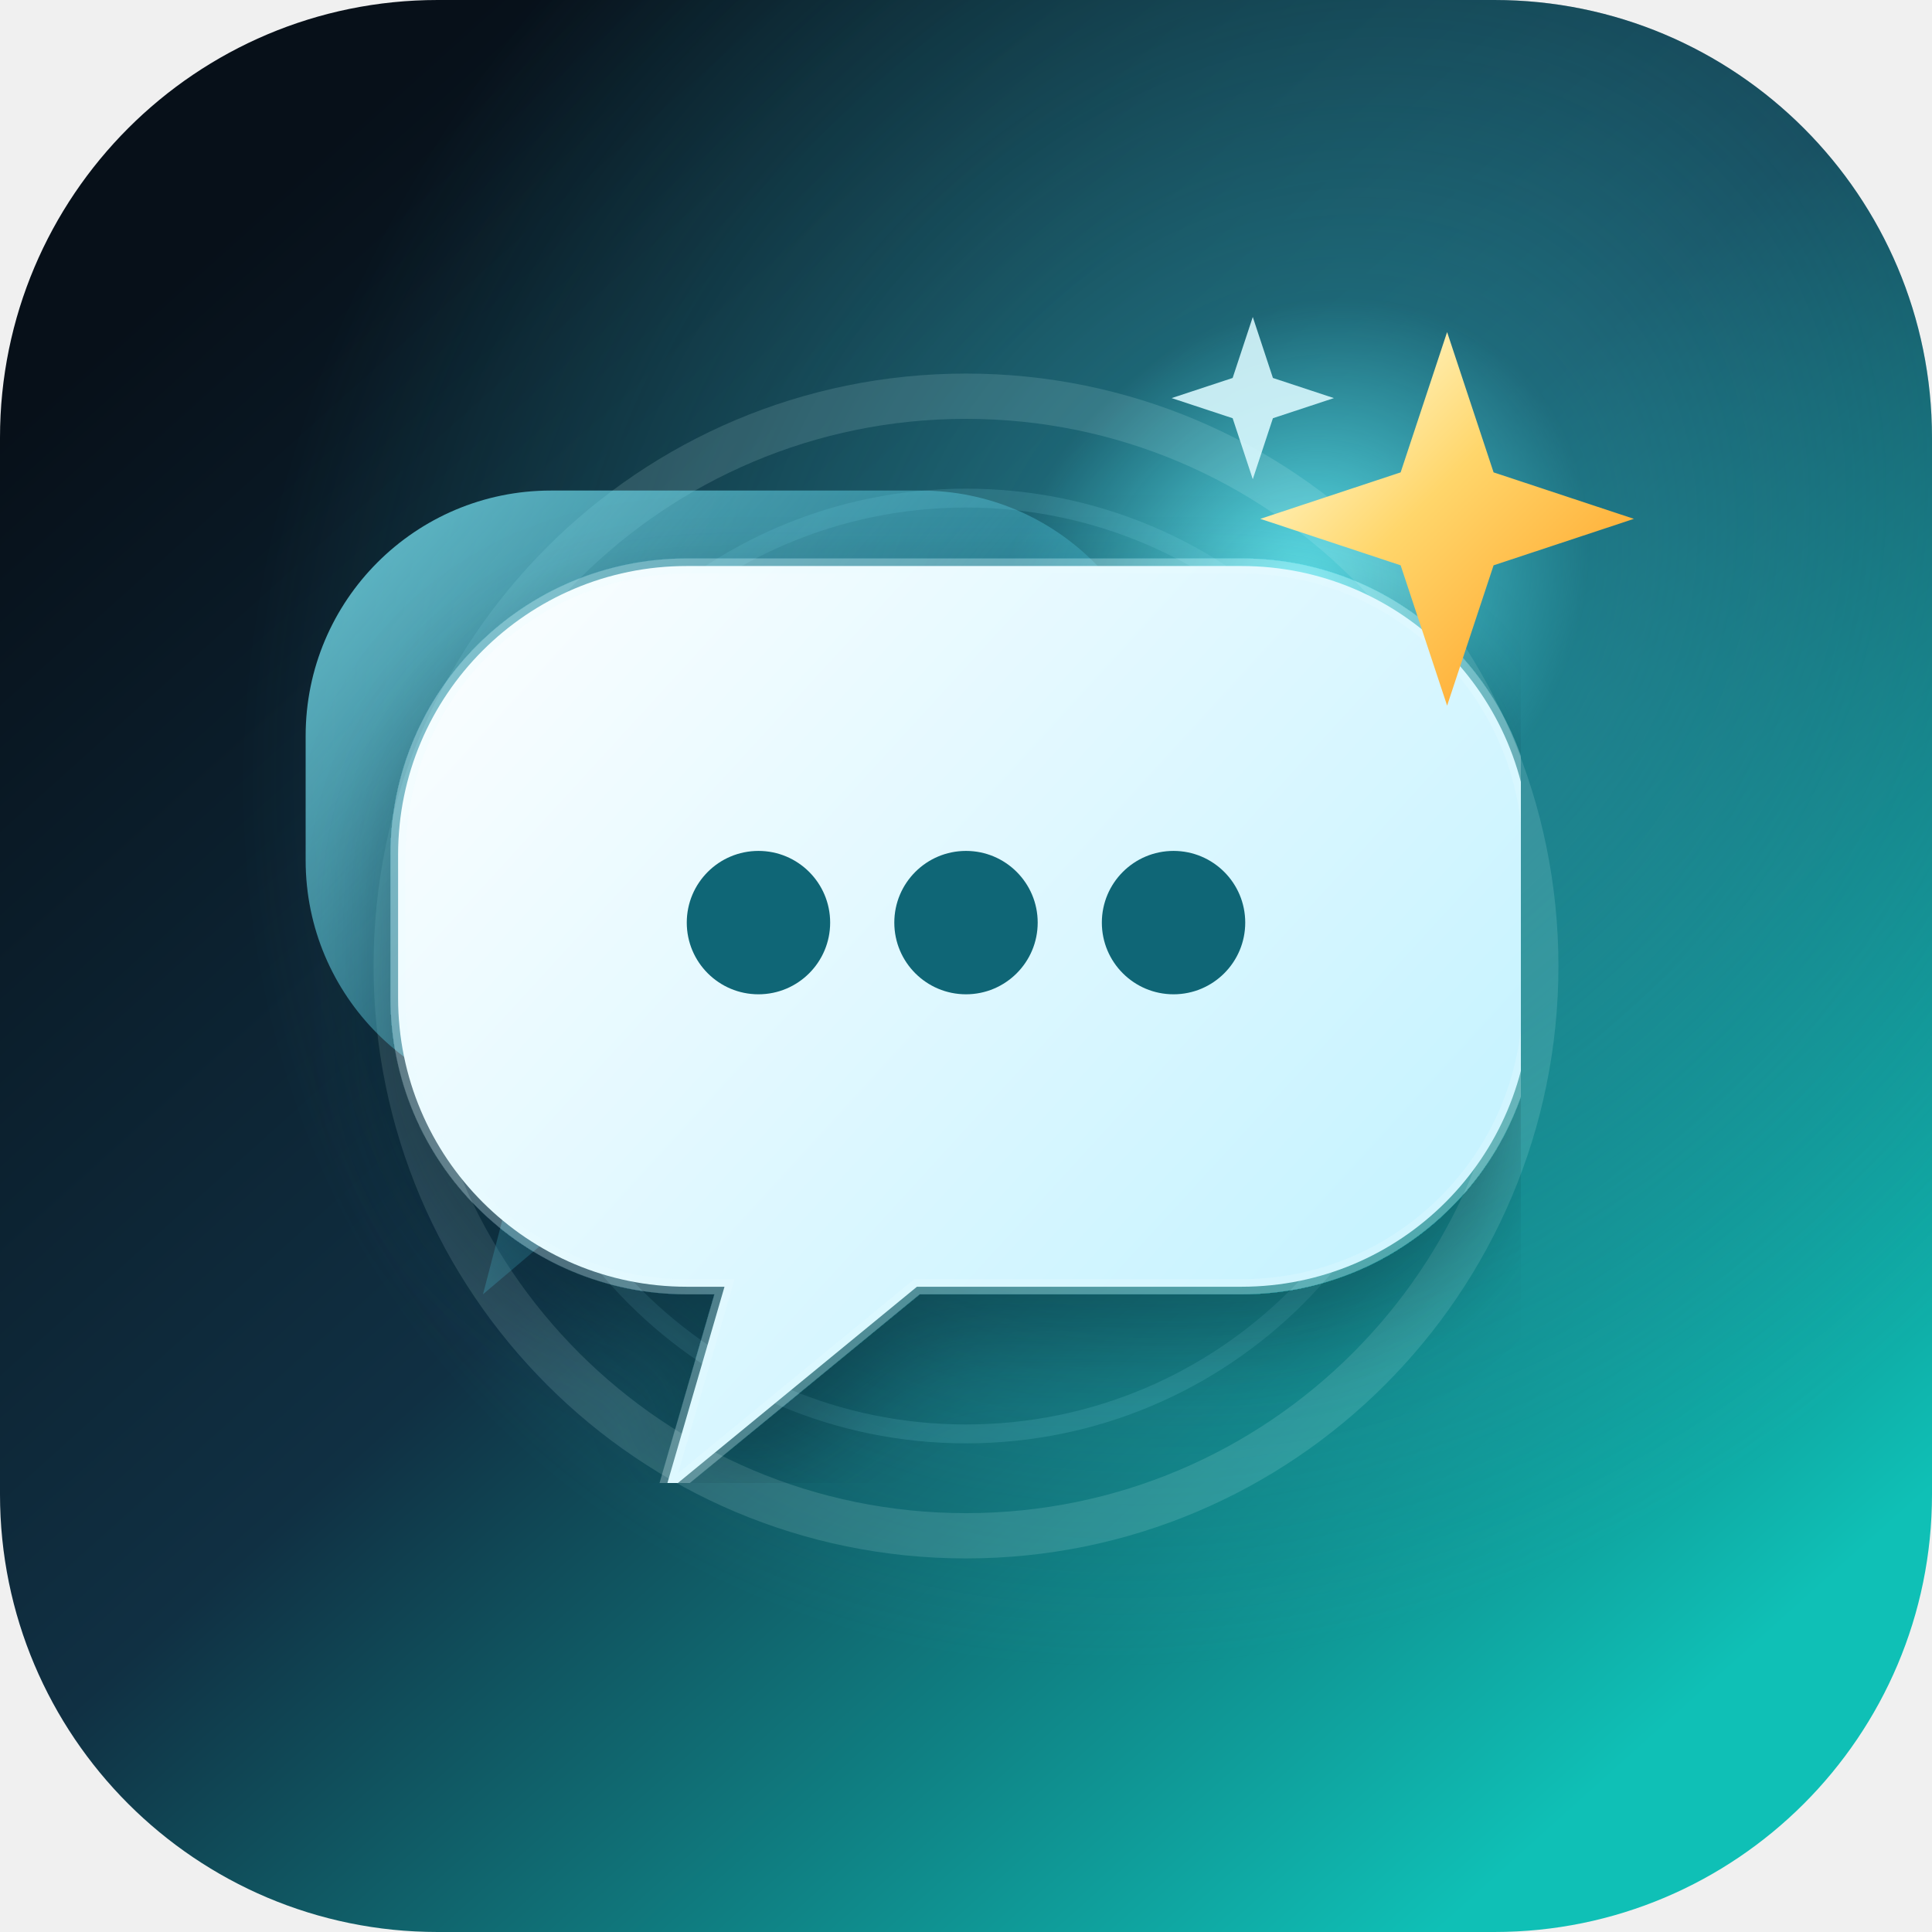
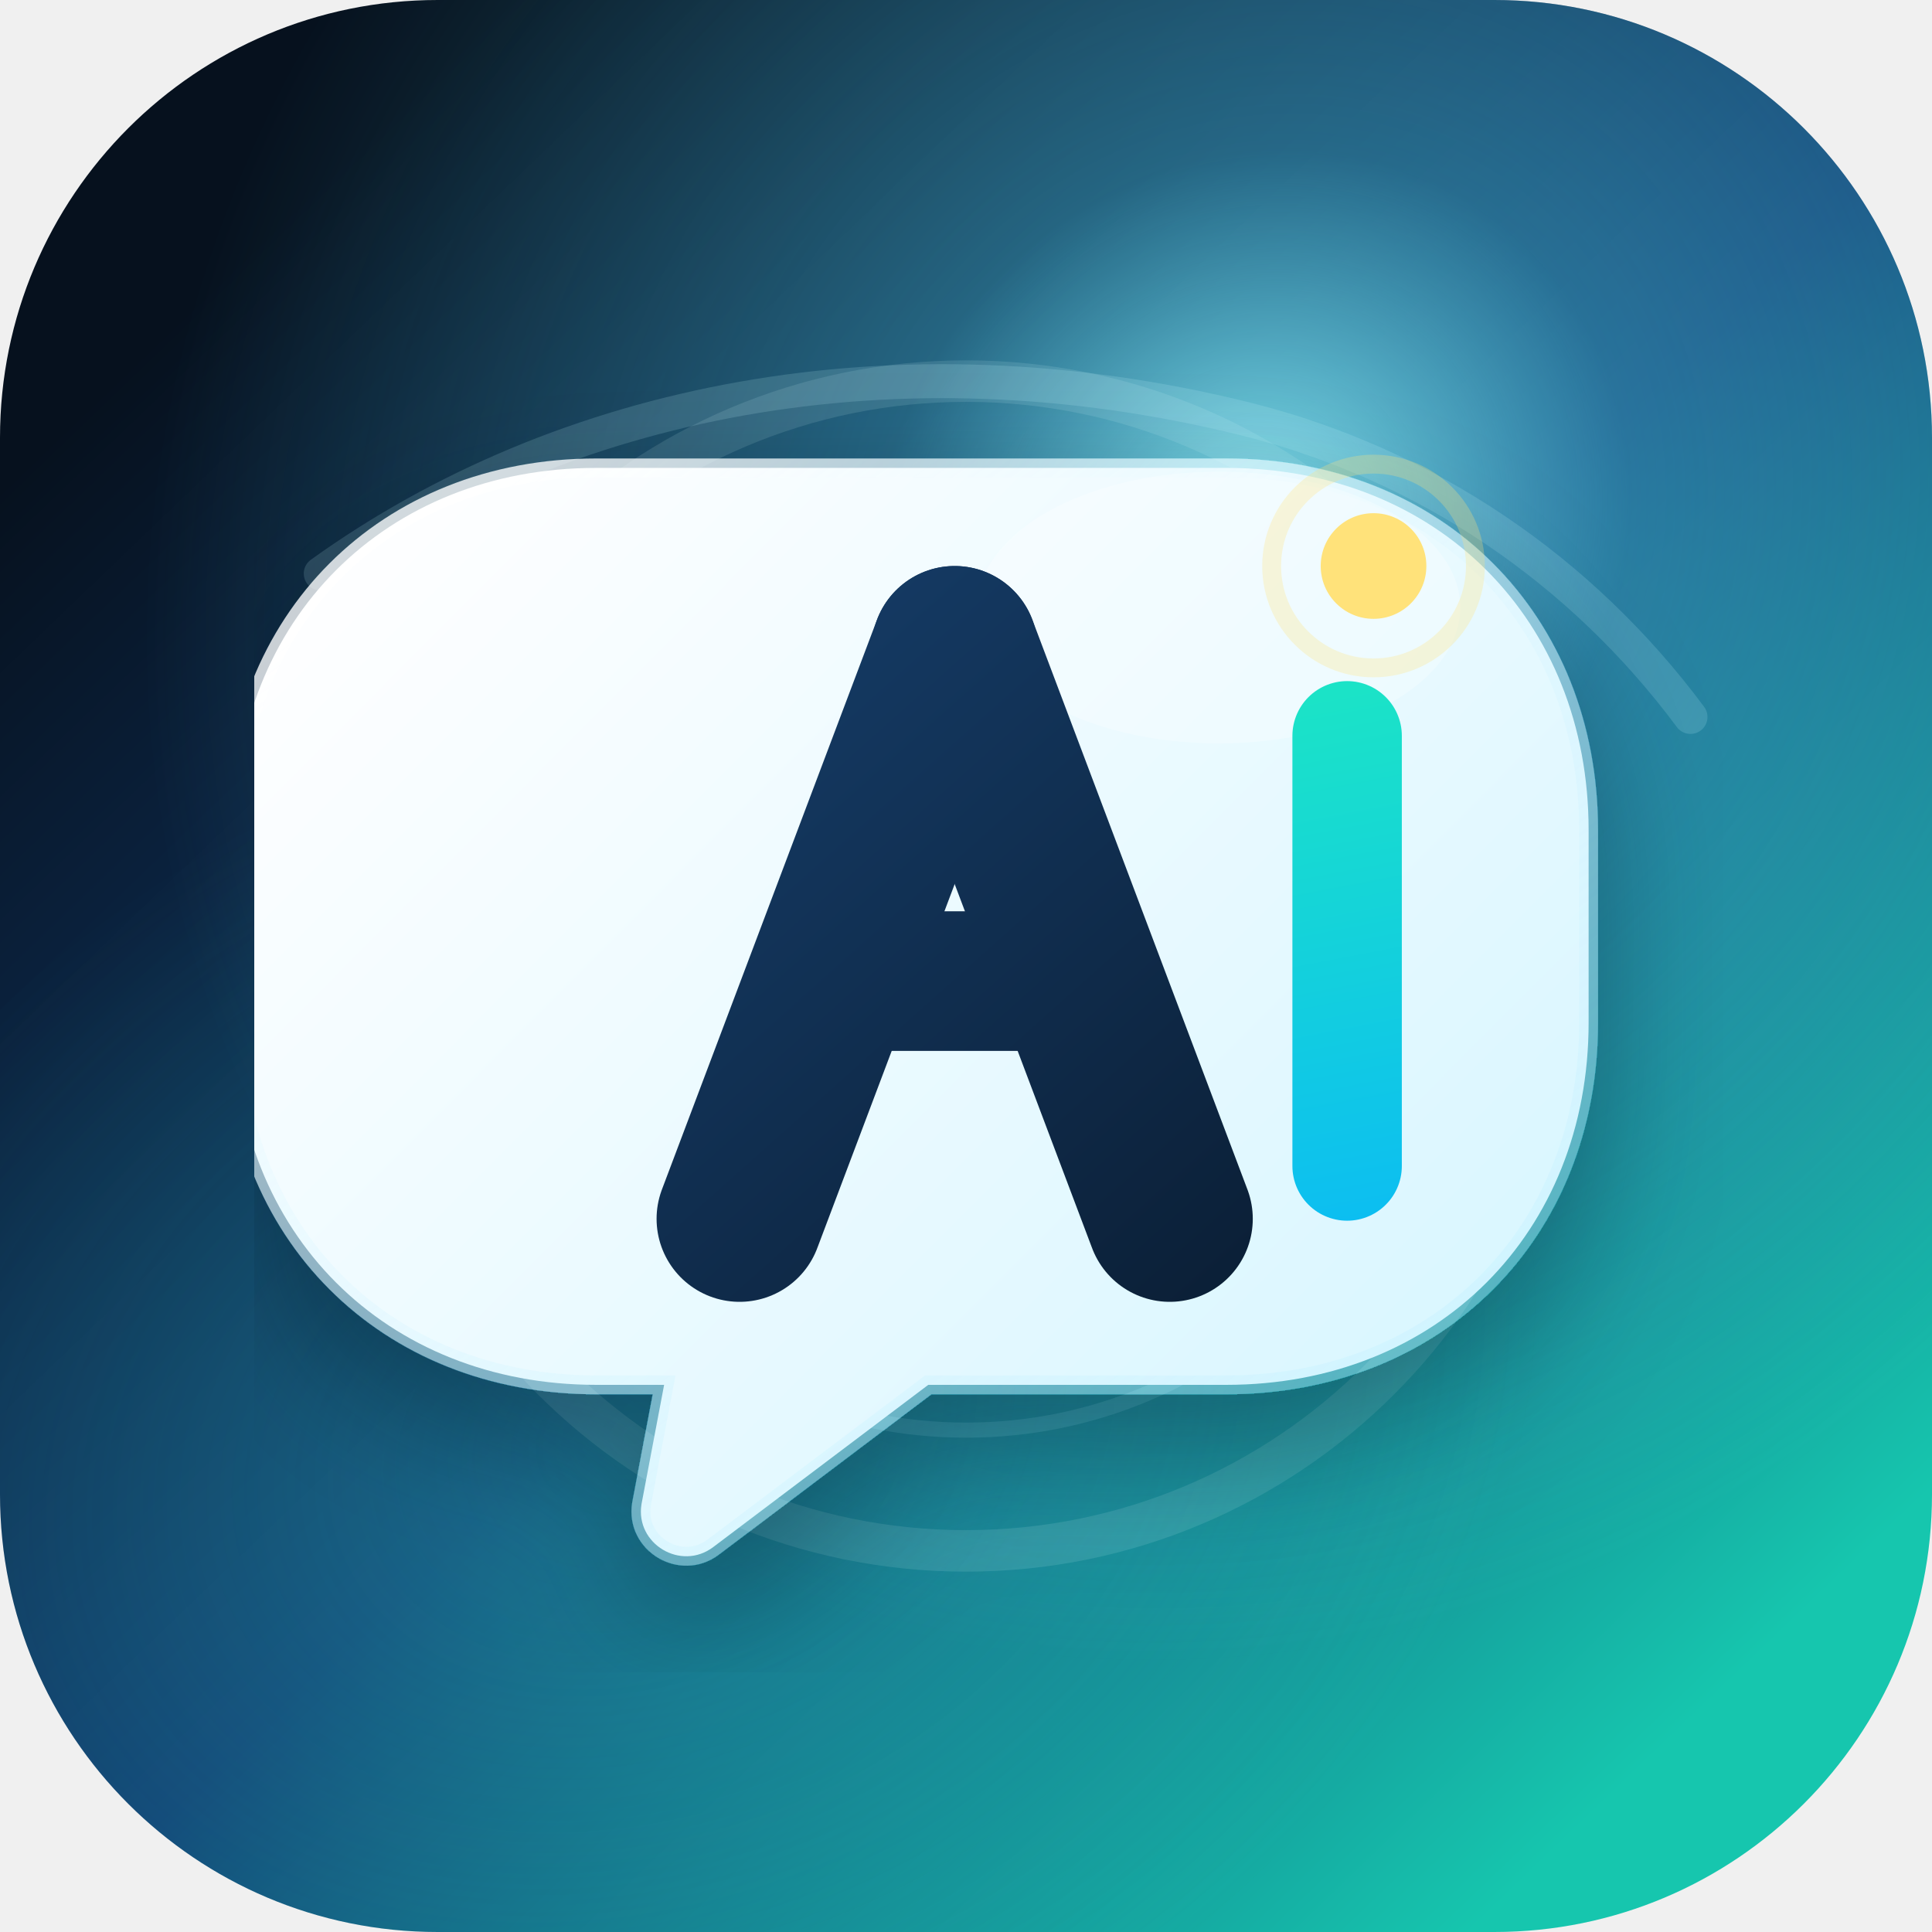
<svg xmlns="http://www.w3.org/2000/svg" width="1024" height="1024" viewBox="0 0 1024 1024" fill="none">
  <defs>
-     <linearGradient id="bg" x1="140" y1="104" x2="876" y2="922" gradientUnits="userSpaceOnUse">
-       <stop offset="0" stop-color="#071019" />
-       <stop offset="0.48" stop-color="#103043" />
-       <stop offset="1" stop-color="#0FC0B6" />
+     <linearGradient id="bg" x1="136" y1="128" x2="892" y2="916" gradientUnits="userSpaceOnUse">
+       <stop offset="0" stop-color="#06111E" />
+       <stop offset="0.52" stop-color="#123D72" />
+       <stop offset="1" stop-color="#16C6AE" />
    </linearGradient>
-     <radialGradient id="glow" cx="0" cy="0" r="1" gradientUnits="userSpaceOnUse" gradientTransform="translate(684 316) rotate(129.964) scale(612 512)">
-       <stop stop-color="#6CF7FF" stop-opacity="0.95" />
-       <stop offset="0.28" stop-color="#39D5E2" stop-opacity="0.36" />
-       <stop offset="1" stop-color="#39D5E2" stop-opacity="0" />
+     <radialGradient id="halo" cx="0" cy="0" r="1" gradientUnits="userSpaceOnUse" gradientTransform="translate(662 282) rotate(124.216) scale(620 566)">
+       <stop stop-color="#96F8FF" stop-opacity="0.92" />
+       <stop offset="0.34" stop-color="#55DDF0" stop-opacity="0.34" />
+       <stop offset="1" stop-color="#55DDF0" stop-opacity="0" />
    </radialGradient>
-     <linearGradient id="bubbleFront" x1="318" y1="280" x2="724" y2="652" gradientUnits="userSpaceOnUse">
-       <stop offset="0" stop-color="#F8FDFF" />
-       <stop offset="1" stop-color="#C8F3FF" />
+     <radialGradient id="spot" cx="0" cy="0" r="1" gradientUnits="userSpaceOnUse" gradientTransform="translate(338 760) rotate(-20.556) scale(492 382)">
+       <stop stop-color="#2EF1D5" stop-opacity="0.28" />
+       <stop offset="1" stop-color="#2EF1D5" stop-opacity="0" />
+     </radialGradient>
+     <linearGradient id="bubbleFill" x1="258" y1="244" x2="772" y2="756" gradientUnits="userSpaceOnUse">
+       <stop offset="0" stop-color="#FDFEFF" />
+       <stop offset="1" stop-color="#D8F6FF" />
    </linearGradient>
-     <linearGradient id="bubbleBack" x1="246" y1="248" x2="548" y2="520" gradientUnits="userSpaceOnUse">
-       <stop stop-color="#7AE8F8" stop-opacity="0.72" />
-       <stop offset="1" stop-color="#3AB5D2" stop-opacity="0.14" />
+     <linearGradient id="bubbleStroke" x1="320" y1="220" x2="712" y2="768" gradientUnits="userSpaceOnUse">
+       <stop stop-color="#FFFFFF" stop-opacity="0.78" />
+       <stop offset="1" stop-color="#BFEFFF" stop-opacity="0.34" />
    </linearGradient>
-     <linearGradient id="spark" x1="704" y1="196" x2="826" y2="318" gradientUnits="userSpaceOnUse">
-       <stop stop-color="#FFF8CC" />
-       <stop offset="0.5" stop-color="#FFD66B" />
-       <stop offset="1" stop-color="#FFB33D" />
+     <linearGradient id="glyph" x1="376" y1="332" x2="708" y2="704" gradientUnits="userSpaceOnUse">
+       <stop stop-color="#153C67" />
+       <stop offset="1" stop-color="#0A1C31" />
    </linearGradient>
-     <filter id="shadow" x="146" y="178" width="660" height="608" filterUnits="userSpaceOnUse" color-interpolation-filters="sRGB">
+     <linearGradient id="cursor" x1="694" y1="370" x2="746" y2="642" gradientUnits="userSpaceOnUse">
+       <stop stop-color="#1BE3C7" />
+       <stop offset="1" stop-color="#0CBEF1" />
+     </linearGradient>
+     <filter id="shadow" x="135" y="180" width="778" height="706" filterUnits="userSpaceOnUse" color-interpolation-filters="sRGB">
      <feFlood flood-opacity="0" result="BackgroundImageFix" />
      <feColorMatrix in="SourceAlpha" type="matrix" values="0 0 0 0 0 0 0 0 0 0 0 0 0 0 0 0 0 0 127 0" result="hardAlpha" />
-       <feOffset dy="24" />
-       <feGaussianBlur stdDeviation="26" />
+       <feOffset dy="30" />
+       <feGaussianBlur stdDeviation="34" />
      <feComposite in2="hardAlpha" operator="out" />
-       <feColorMatrix type="matrix" values="0 0 0 0 0.004 0 0 0 0 0.082 0 0 0 0 0.122 0 0 0 0.34 0" />
+       <feColorMatrix type="matrix" values="0 0 0 0 0.004 0 0 0 0 0.067 0 0 0 0 0.114 0 0 0 0.34 0" />
      <feBlend mode="normal" in2="BackgroundImageFix" result="effect1_dropShadow_1_1" />
      <feBlend mode="normal" in="SourceGraphic" in2="effect1_dropShadow_1_1" result="shape" />
    </filter>
  </defs>
  <rect width="1024" height="1024" rx="232" fill="url(#bg)" />
-   <rect width="1024" height="1024" rx="232" fill="url(#glow)" />
-   <circle cx="512" cy="512" r="302" stroke="#D8FBFF" stroke-opacity="0.14" stroke-width="24" />
-   <circle cx="512" cy="512" r="248" stroke="#8FEAF2" stroke-opacity="0.14" stroke-width="10" />
-   <path d="M292 260H488C559.797 260 618 318.203 618 390V456C618 527.797 559.797 586 488 586H374L256 686L282 586H292C220.203 586 162 527.797 162 456V390C162 318.203 220.203 260 292 260Z" fill="url(#bubbleBack)" />
+   <rect width="1024" height="1024" rx="232" fill="url(#halo)" />
+   <rect width="1024" height="1024" rx="232" fill="url(#spot)" />
+   <circle cx="512" cy="512" r="310" stroke="#DFFBFF" stroke-opacity="0.12" stroke-width="22" />
+   <circle cx="512" cy="512" r="246" stroke="#94E7F8" stroke-opacity="0.18" stroke-width="8" />
+   <path d="M170 304C298 212 474 176 660 222C756 246 838 302 896 380" stroke="#C5F7FF" stroke-opacity="0.16" stroke-width="18" stroke-linecap="round" />
  <g filter="url(#shadow)">
-     <path d="M364 300H658C742.5 300 811 368.5 811 453V529C811 613.5 742.5 682 658 682H486L352 792L384 682H364C279.5 682 211 613.5 211 529V453C211 368.5 279.5 300 364 300Z" fill="url(#bubbleFront)" />
-     <path d="M364 300H658C742.5 300 811 368.5 811 453V529C811 613.5 742.5 682 658 682H486L352 792L384 682H364C279.5 682 211 613.5 211 529V453C211 368.5 279.5 300 364 300Z" stroke="#E8FCFF" stroke-opacity="0.28" stroke-width="8" />
+     <path d="M316 248H650C761.562 248 842 328.438 842 440V542C842 653.562 761.562 734 650 734H492L378 820C360.945 832.872 336.617 818.351 340 797.264L352 734H316C204.438 734 124 653.562 124 542V440C124 328.438 204.438 248 316 248Z" fill="url(#bubbleFill)" />
+     <path d="M316 248H650C761.562 248 842 328.438 842 440V542C842 653.562 761.562 734 650 734H492L378 820C360.945 832.872 336.617 818.351 340 797.264L352 734H316C204.438 734 124 653.562 124 542V440C124 328.438 204.438 248 316 248Z" stroke="url(#bubbleStroke)" stroke-width="10" />
+     <ellipse cx="646" cy="322" rx="128" ry="72" fill="#FFFFFF" fill-opacity="0.26" />
  </g>
-   <circle cx="402" cy="489" r="38" fill="#0F6676" />
-   <circle cx="512" cy="489" r="38" fill="#0F6676" />
-   <circle cx="622" cy="489" r="38" fill="#0F6676" />
-   <path d="M767 176L791.63 250.37L866 275L791.63 299.63L767 374L742.37 299.63L668 275L742.37 250.37L767 176Z" fill="url(#spark)" />
-   <path d="M664 168L674.672 200.328L707 211L674.672 221.672L664 254L653.328 221.672L621 211L653.328 200.328L664 168Z" fill="#DBFAFF" fill-opacity="0.88" />
+   <path d="M392 646L506 344" stroke="url(#glyph)" stroke-width="88" stroke-linecap="round" stroke-linejoin="round" />
+   <path d="M620 646L506 344" stroke="url(#glyph)" stroke-width="88" stroke-linecap="round" stroke-linejoin="round" />
+   <path d="M440 520H574" stroke="url(#glyph)" stroke-width="74" stroke-linecap="round" />
+   <path d="M714 390V618" stroke="url(#cursor)" stroke-width="58" stroke-linecap="round" />
+   <circle cx="728" cy="300" r="28" fill="#FFE27A" />
+   <circle cx="728" cy="300" r="54" stroke="#FFE27A" stroke-opacity="0.28" stroke-width="10" />
</svg>
